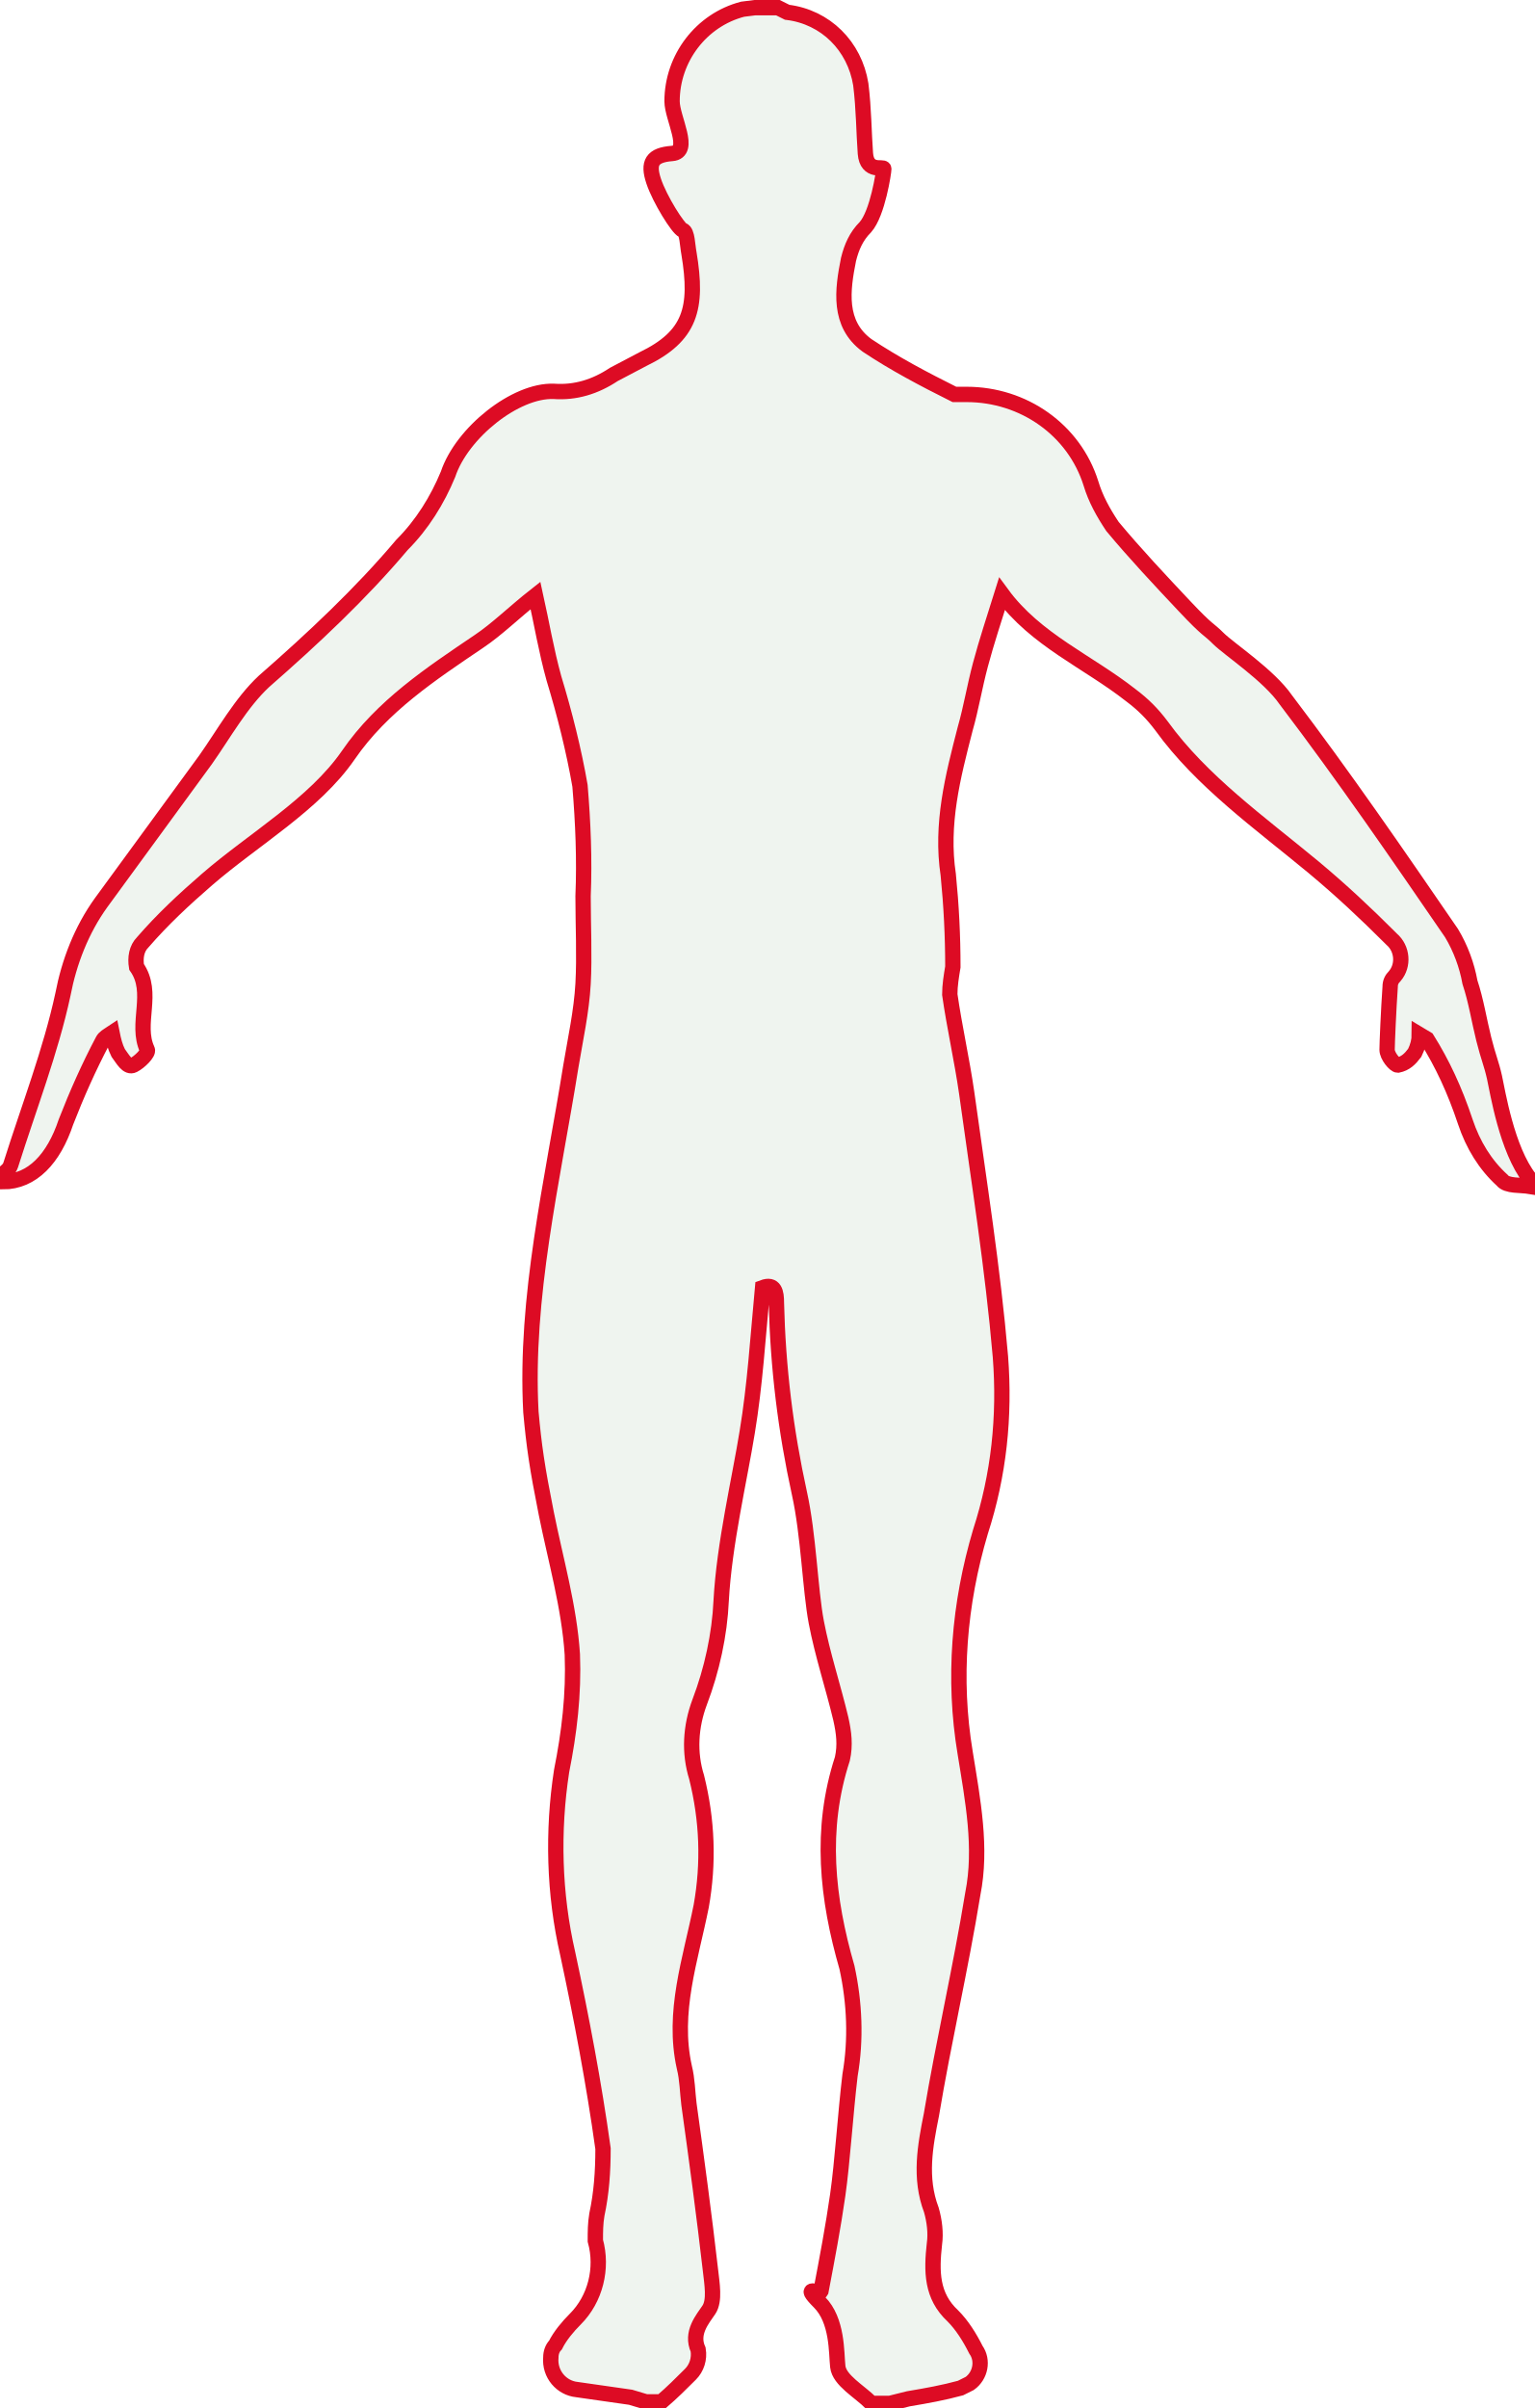
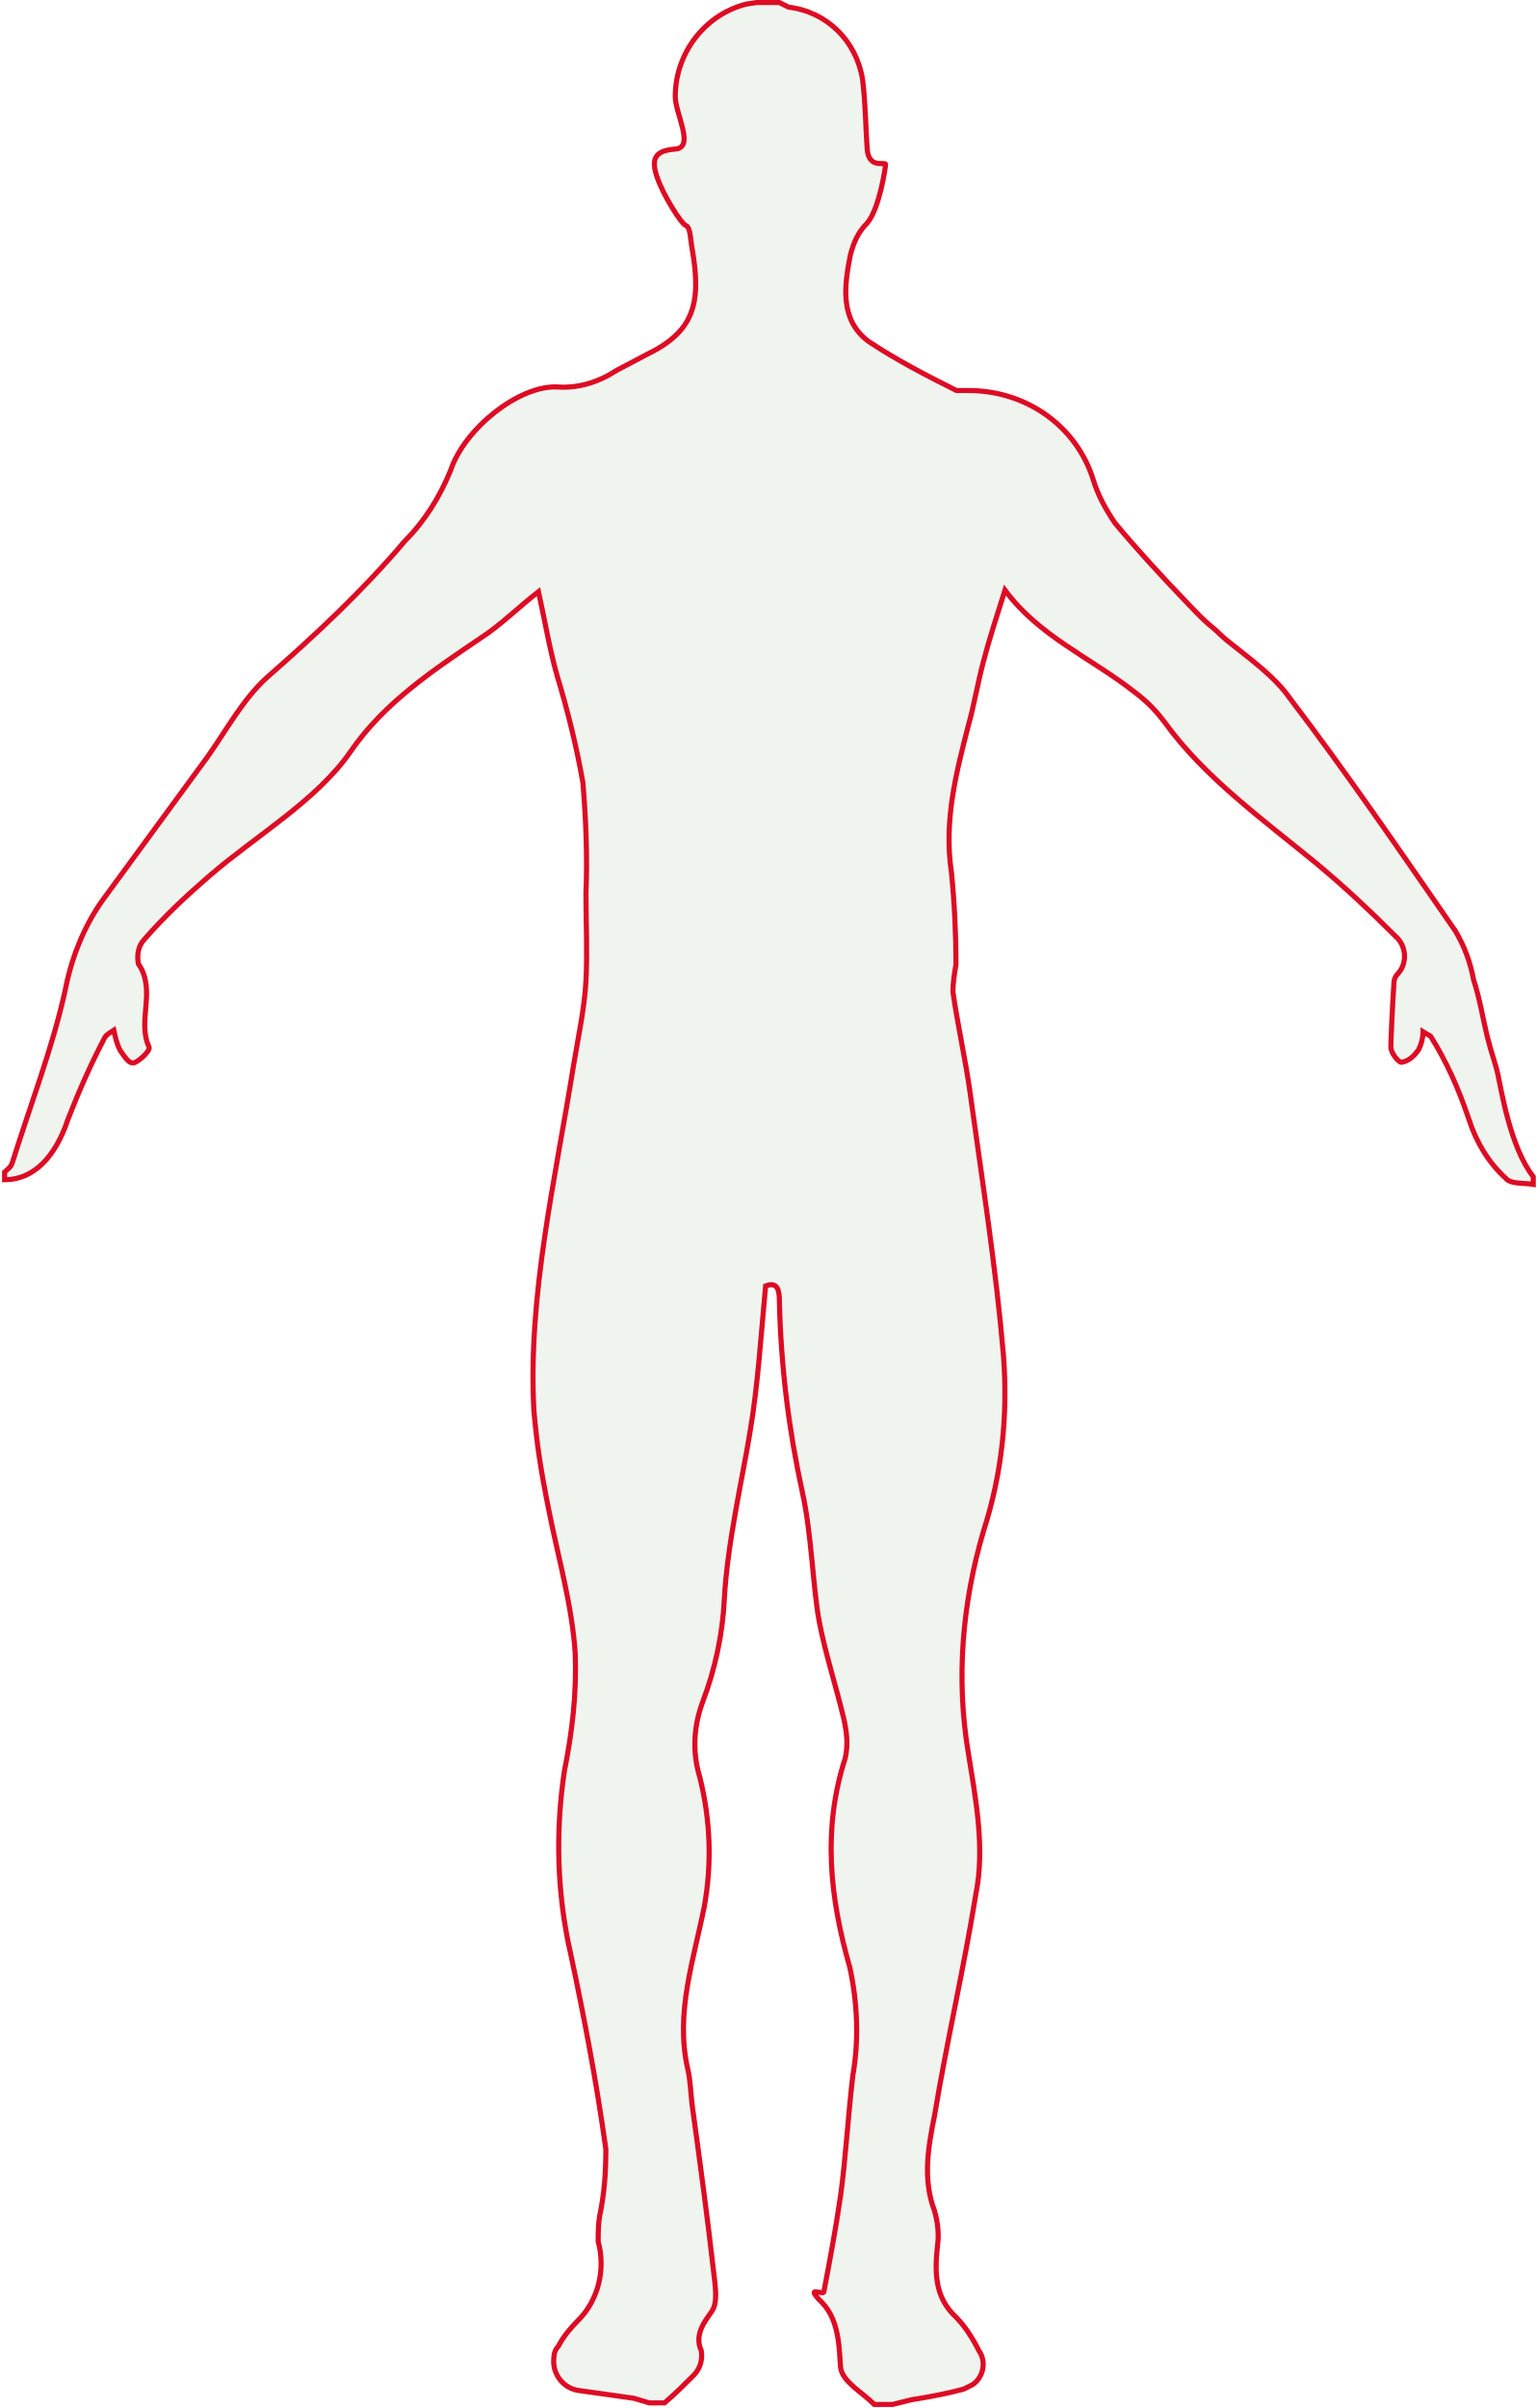
- <svg xmlns="http://www.w3.org/2000/svg" version="1.1" id="Layer_1" x="0px" y="0px" viewBox="0 0 100 156.9" style="enable-background:new 0 0 100 156.9;" xml:space="preserve">
+ <svg xmlns="http://www.w3.org/2000/svg" version="1.1" id="Layer_1" x="0px" y="0px" viewBox="0 0 301 471.7" style="enable-background:new 0 0 301 471.7;" xml:space="preserve">
  <style type="text/css">
	.st0{fill:#EFF4EF;stroke:#DD0B24;stroke-miterlimit:10;}
</style>
-   <path class="st0" d="M49.2,0.5h1.5l0.6,0.3c2.5,0.3,4.4,2.2,4.8,4.7c0.2,1.6,0.2,3.2,0.3,4.5s1.2,0.8,1.2,1s-0.4,2.9-1.2,3.8  c-0.6,0.6-0.9,1.3-1.1,2.1c-0.4,2-0.7,4.2,1.2,5.6c1.8,1.2,3.7,2.2,5.7,3.2H63c3.7,0,7,2.3,8.1,5.8c0.3,1,0.8,1.9,1.4,2.8  c1.5,1.8,3.1,3.5,4.7,5.2s1.5,1.4,2.2,2.1s3.3,2.4,4.4,4c3.8,5,7.3,10.1,10.8,15.2c0.6,1,1,2.1,1.2,3.2c0.4,1.2,0.6,2.5,0.9,3.7  s0.5,1.6,0.7,2.5s0.8,4.7,2.3,6.6v0.5c-0.6-0.1-1.5,0-1.8-0.4c-1.1-1-1.9-2.3-2.4-3.8C94.8,71,94,69.3,93,67.7l-0.5-0.3  c0,0.4-0.1,0.8-0.3,1.2c-0.3,0.4-0.6,0.7-1.1,0.8c-0.2,0-0.7-0.6-0.7-1s0.1-2.7,0.2-4.1c0-0.3,0.1-0.5,0.3-0.7  c0.6-0.7,0.5-1.8-0.2-2.4l-0.1-0.1c-1.6-1.6-3.2-3.1-5-4.6c-3.5-2.9-7.3-5.6-9.9-9.2c-0.6-0.8-1.2-1.4-2-2c-2.8-2.2-6.2-3.6-8.4-6.6  c-0.5,1.6-1,3.1-1.4,4.6s-0.6,2.8-1,4.2c-0.8,3.1-1.6,6.2-1.1,9.5c0.2,2,0.3,4,0.3,6c-0.1,0.6-0.2,1.2-0.2,1.8  c0.3,2.1,0.8,4.3,1.1,6.4c0.8,5.8,1.7,11.4,2.2,17.2c0.3,3.9-0.1,7.7-1.3,11.4c-1.4,4.7-1.8,9.6-1,14.4c0.5,3.1,1.1,6.2,0.5,9.2  c-0.8,4.9-1.9,9.6-2.7,14.4c-0.4,2-0.8,4.1,0,6.2c0.2,0.7,0.3,1.5,0.2,2.2c-0.2,1.8-0.2,3.4,1.2,4.7c0.6,0.6,1.1,1.4,1.5,2.2  c0.5,0.7,0.3,1.7-0.4,2.2c-0.2,0.1-0.4,0.2-0.6,0.3c-1.1,0.3-2.2,0.5-3.4,0.7l-1.2,0.3h-1.2c-0.8-0.8-2.1-1.5-2.2-2.4  c-0.1-0.9,0-3-1.2-4.2s0-0.5,0.1-0.7c0.4-2.1,0.8-4.2,1.1-6.3s0.5-5.3,0.8-7.8c0.4-2.3,0.3-4.7-0.2-7c-1.3-4.5-1.8-9-0.3-13.6  c0.2-0.9,0.1-1.7-0.1-2.6c-0.5-2.1-1.2-4.2-1.6-6.3c-0.4-2.1-0.5-5.7-1.1-8.4c-0.9-4.1-1.4-8.2-1.5-12.4c0-0.7-0.1-1.3-0.9-1  c-0.3,3.2-0.5,6.4-1,9.4c-0.5,3.1-1.5,7.3-1.7,11c-0.1,2.2-0.6,4.5-1.4,6.6c-0.6,1.6-0.7,3.3-0.2,4.9c0.7,2.8,0.8,5.6,0.3,8.4  c-0.7,3.5-1.9,6.9-1.1,10.5c0.2,0.8,0.2,1.6,0.3,2.4c0.5,3.6,1,7.3,1.4,10.8c0.1,0.9,0.3,2-0.1,2.6c-0.4,0.6-1.2,1.5-0.7,2.6  c0.1,0.6-0.1,1.2-0.5,1.6c-0.6,0.6-1.2,1.2-1.9,1.8h-1l-1-0.3l-3.5-0.5c-1-0.1-1.8-1-1.7-2.1c0-0.3,0.1-0.6,0.3-0.8  c0.3-0.6,0.8-1.2,1.3-1.7c1.3-1.3,1.8-3.3,1.3-5.1c0-0.6,0-1.1,0.1-1.7c0.3-1.4,0.4-2.8,0.4-4.3c-0.6-4.3-1.4-8.5-2.3-12.7  c-0.9-3.9-1-8-0.4-11.9c0.5-2.5,0.8-5,0.7-7.6c-0.2-3.1-1.1-6.2-1.7-9.2s-0.8-4.4-1-6.6c-0.4-7.5,1.4-15,2.6-22.5  c0.3-1.8,0.7-3.6,0.8-5.4c0.1-1.8,0-3.8,0-5.7c0.1-2.4,0-4.8-0.2-7.2c-0.4-2.3-1-4.7-1.7-7c-0.5-1.8-0.8-3.6-1.2-5.4  c-1.4,1.1-2.5,2.2-3.7,3c-3.1,2.1-6.3,4.2-8.5,7.4s-6.2,5.5-9.2,8.1c-1.5,1.3-2.9,2.6-4.2,4.1c-0.4,0.4-0.5,1-0.4,1.6  c1.2,1.7-0.1,3.7,0.7,5.4c0.1,0.2-0.5,0.8-0.9,1S8,69,7.7,68.6c-0.2-0.4-0.3-0.8-0.4-1.3c-0.3,0.2-0.5,0.3-0.6,0.5  c-0.9,1.7-1.7,3.5-2.4,5.3C3.5,75.5,2.1,77,0.2,77v-0.5c0.2-0.2,0.4-0.3,0.5-0.6c1.2-3.8,2.6-7.4,3.4-11.1c0.4-2.1,1.2-4.2,2.5-6  l6.8-9.3c1.2-1.7,2.3-3.7,3.8-5.1c3.2-2.8,6.3-5.7,9-8.9c1.3-1.3,2.3-2.9,3-4.6c0.9-2.7,4.4-5.5,6.9-5.4c1.4,0.1,2.7-0.3,3.9-1.1  l1.9-1c3.1-1.5,3.6-3.3,3-6.9c-0.1-0.5-0.1-1.4-0.4-1.5c-0.3-0.1-1.5-2-1.9-3.2s-0.1-1.7,1.2-1.8s0-2.3,0-3.4c0-2.8,1.9-5.3,4.6-6  L49.2,0.5z" />
+   <path class="st0" d="M148.2,0.5h4.5l1.8,0.9c7.5,0.9,13.3,6.6,14.5,14.2c0.6,4.8,0.6,9.6,0.9,13.6s3.6,2.4,3.6,3  c0,0.6-1.2,8.7-3.6,11.5c-1.8,1.8-2.7,3.9-3.3,6.3c-1.2,6-2.1,12.7,3.6,16.9c5.4,3.6,11.2,6.6,17.2,9.6h2.4  c11.2,0,21.1,6.9,24.4,17.5c0.9,3,2.4,5.7,4.2,8.4c4.5,5.4,9.3,10.6,14.2,15.7c4.8,5.1,4.5,4.2,6.6,6.3c2.1,2.1,9.9,7.2,13.3,12.1  c11.5,15.1,22,30.5,32.6,45.8c1.8,3,3,6.3,3.6,9.6c1.2,3.6,1.8,7.5,2.7,11.2c0.9,3.6,1.5,4.8,2.1,7.5c0.6,2.7,2.4,14.2,6.9,19.9v1.5  c-1.8-0.3-4.5,0-5.4-1.2c-3.3-3-5.7-6.9-7.2-11.5c-2.1-6.3-4.5-11.5-7.5-16.3l-1.5-0.9c0,1.2-0.3,2.4-0.9,3.6  c-0.9,1.2-1.8,2.1-3.3,2.4c-0.6,0-2.1-1.8-2.1-3c0-1.2,0.3-8.1,0.6-12.4c0-0.9,0.3-1.5,0.9-2.1c1.8-2.1,1.5-5.4-0.6-7.2l-0.3-0.3  c-4.8-4.8-9.6-9.3-15.1-13.9c-10.6-8.7-22-16.9-29.8-27.7c-1.8-2.4-3.6-4.2-6-6c-8.4-6.6-18.7-10.9-25.3-19.9  c-1.5,4.8-3,9.3-4.2,13.9c-1.2,4.5-1.8,8.4-3,12.7c-2.4,9.3-4.8,18.7-3.3,28.6c0.6,6,0.9,12.1,0.9,18.1c-0.3,1.8-0.6,3.6-0.6,5.4  c0.9,6.3,2.4,13,3.3,19.3c2.4,17.5,5.1,34.4,6.6,51.9c0.9,11.8-0.3,23.2-3.9,34.4c-4.2,14.2-5.4,28.9-3,43.4  c1.5,9.3,3.3,18.7,1.5,27.7c-2.4,14.8-5.7,28.9-8.1,43.4c-1.2,6-2.4,12.4,0,18.7c0.6,2.1,0.9,4.5,0.6,6.6  c-0.6,5.4-0.6,10.3,3.6,14.2c1.8,1.8,3.3,4.2,4.5,6.6c1.5,2.1,0.9,5.1-1.2,6.6c-0.6,0.3-1.2,0.6-1.8,0.9c-3.3,0.9-6.6,1.5-10.3,2.1  l-3.6,0.9h-3.6c-2.4-2.4-6.3-4.5-6.6-7.2c-0.3-2.7,0-9-3.6-12.7c-3.6-3.6,0-1.5,0.3-2.1c1.2-6.3,2.4-12.7,3.3-19  c0.9-6.3,1.5-16,2.4-23.5c1.2-6.9,0.9-14.2-0.6-21.1c-3.9-13.6-5.4-27.1-0.9-41c0.6-2.7,0.3-5.1-0.3-7.8c-1.5-6.3-3.6-12.7-4.8-19  c-1.2-6.3-1.5-17.2-3.3-25.3c-2.7-12.4-4.2-24.7-4.5-37.4c0-2.1-0.3-3.9-2.7-3c-0.9,9.6-1.5,19.3-3,28.3c-1.5,9.3-4.5,22-5.1,33.2  c-0.3,6.6-1.8,13.6-4.2,19.9c-1.8,4.8-2.1,9.9-0.6,14.8c2.1,8.4,2.4,16.9,0.9,25.3c-2.1,10.6-5.7,20.8-3.3,31.7  c0.6,2.4,0.6,4.8,0.9,7.2c1.5,10.9,3,22,4.2,32.6c0.3,2.7,0.9,6-0.3,7.8c-1.2,1.8-3.6,4.5-2.1,7.8c0.3,1.8-0.3,3.6-1.5,4.8  c-1.8,1.8-3.6,3.6-5.7,5.4h-3l-3-0.9l-10.6-1.5c-3-0.3-5.4-3-5.1-6.3c0-0.9,0.3-1.8,0.9-2.4c0.9-1.8,2.4-3.6,3.9-5.1  c3.9-3.9,5.4-9.9,3.9-15.4c0-1.8,0-3.3,0.3-5.1c0.9-4.2,1.2-8.4,1.2-13c-1.8-13-4.2-25.6-6.9-38.3c-2.7-11.8-3-24.1-1.2-35.9  c1.5-7.5,2.4-15.1,2.1-22.9c-0.6-9.3-3.3-18.7-5.1-27.7s-2.4-13.3-3-19.9c-1.2-22.6,4.2-45.2,7.8-67.8c0.9-5.4,2.1-10.9,2.4-16.3  c0.3-5.4,0-11.5,0-17.2c0.3-7.2,0-14.5-0.6-21.7c-1.2-6.9-3-14.2-5.1-21.1c-1.5-5.4-2.4-10.9-3.6-16.3c-4.2,3.3-7.5,6.6-11.2,9  c-9.3,6.3-19,12.7-25.6,22.3c-6.6,9.6-18.7,16.6-27.7,24.4c-4.5,3.9-8.7,7.8-12.7,12.4c-1.2,1.2-1.5,3-1.2,4.8  c3.6,5.1-0.3,11.2,2.1,16.3c0.3,0.6-1.5,2.4-2.7,3c-1.2,0.6-2.1-1.2-3-2.4c-0.6-1.2-0.9-2.4-1.2-3.9c-0.9,0.6-1.5,0.9-1.8,1.5  c-2.7,5.1-5.1,10.6-7.2,16c-2.4,7.2-6.6,11.8-12.4,11.8v-1.5c0.6-0.6,1.2-0.9,1.5-1.8c3.6-11.5,7.8-22.3,10.3-33.5  c1.2-6.3,3.6-12.7,7.5-18.1l20.5-28c3.6-5.1,6.9-11.2,11.5-15.4c9.6-8.4,19-17.2,27.1-26.8c3.9-3.9,6.9-8.7,9-13.9  c2.7-8.1,13.3-16.6,20.8-16.3c4.2,0.3,8.1-0.9,11.8-3.3l5.7-3c9.3-4.5,10.9-9.9,9-20.8c-0.3-1.5-0.3-4.2-1.2-4.5  c-0.9-0.3-4.5-6-5.7-9.6c-1.2-3.6-0.3-5.1,3.6-5.4c3.9-0.3,0-6.9,0-10.3c0-8.4,5.7-16,13.9-18.1L148.2,0.5z" />
</svg>
